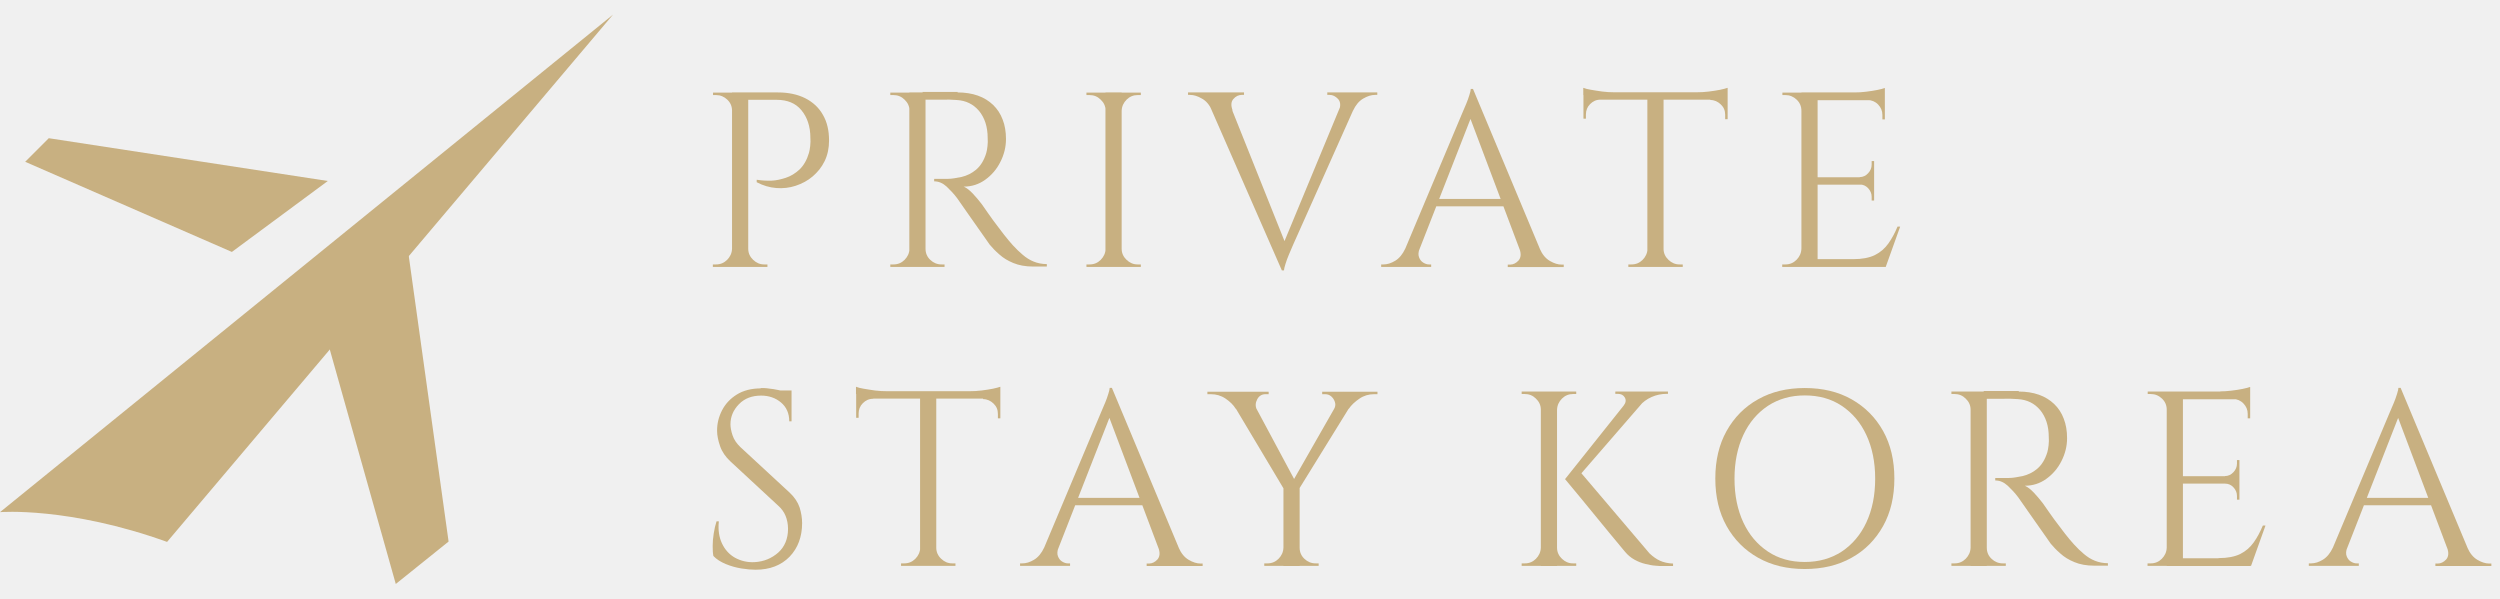
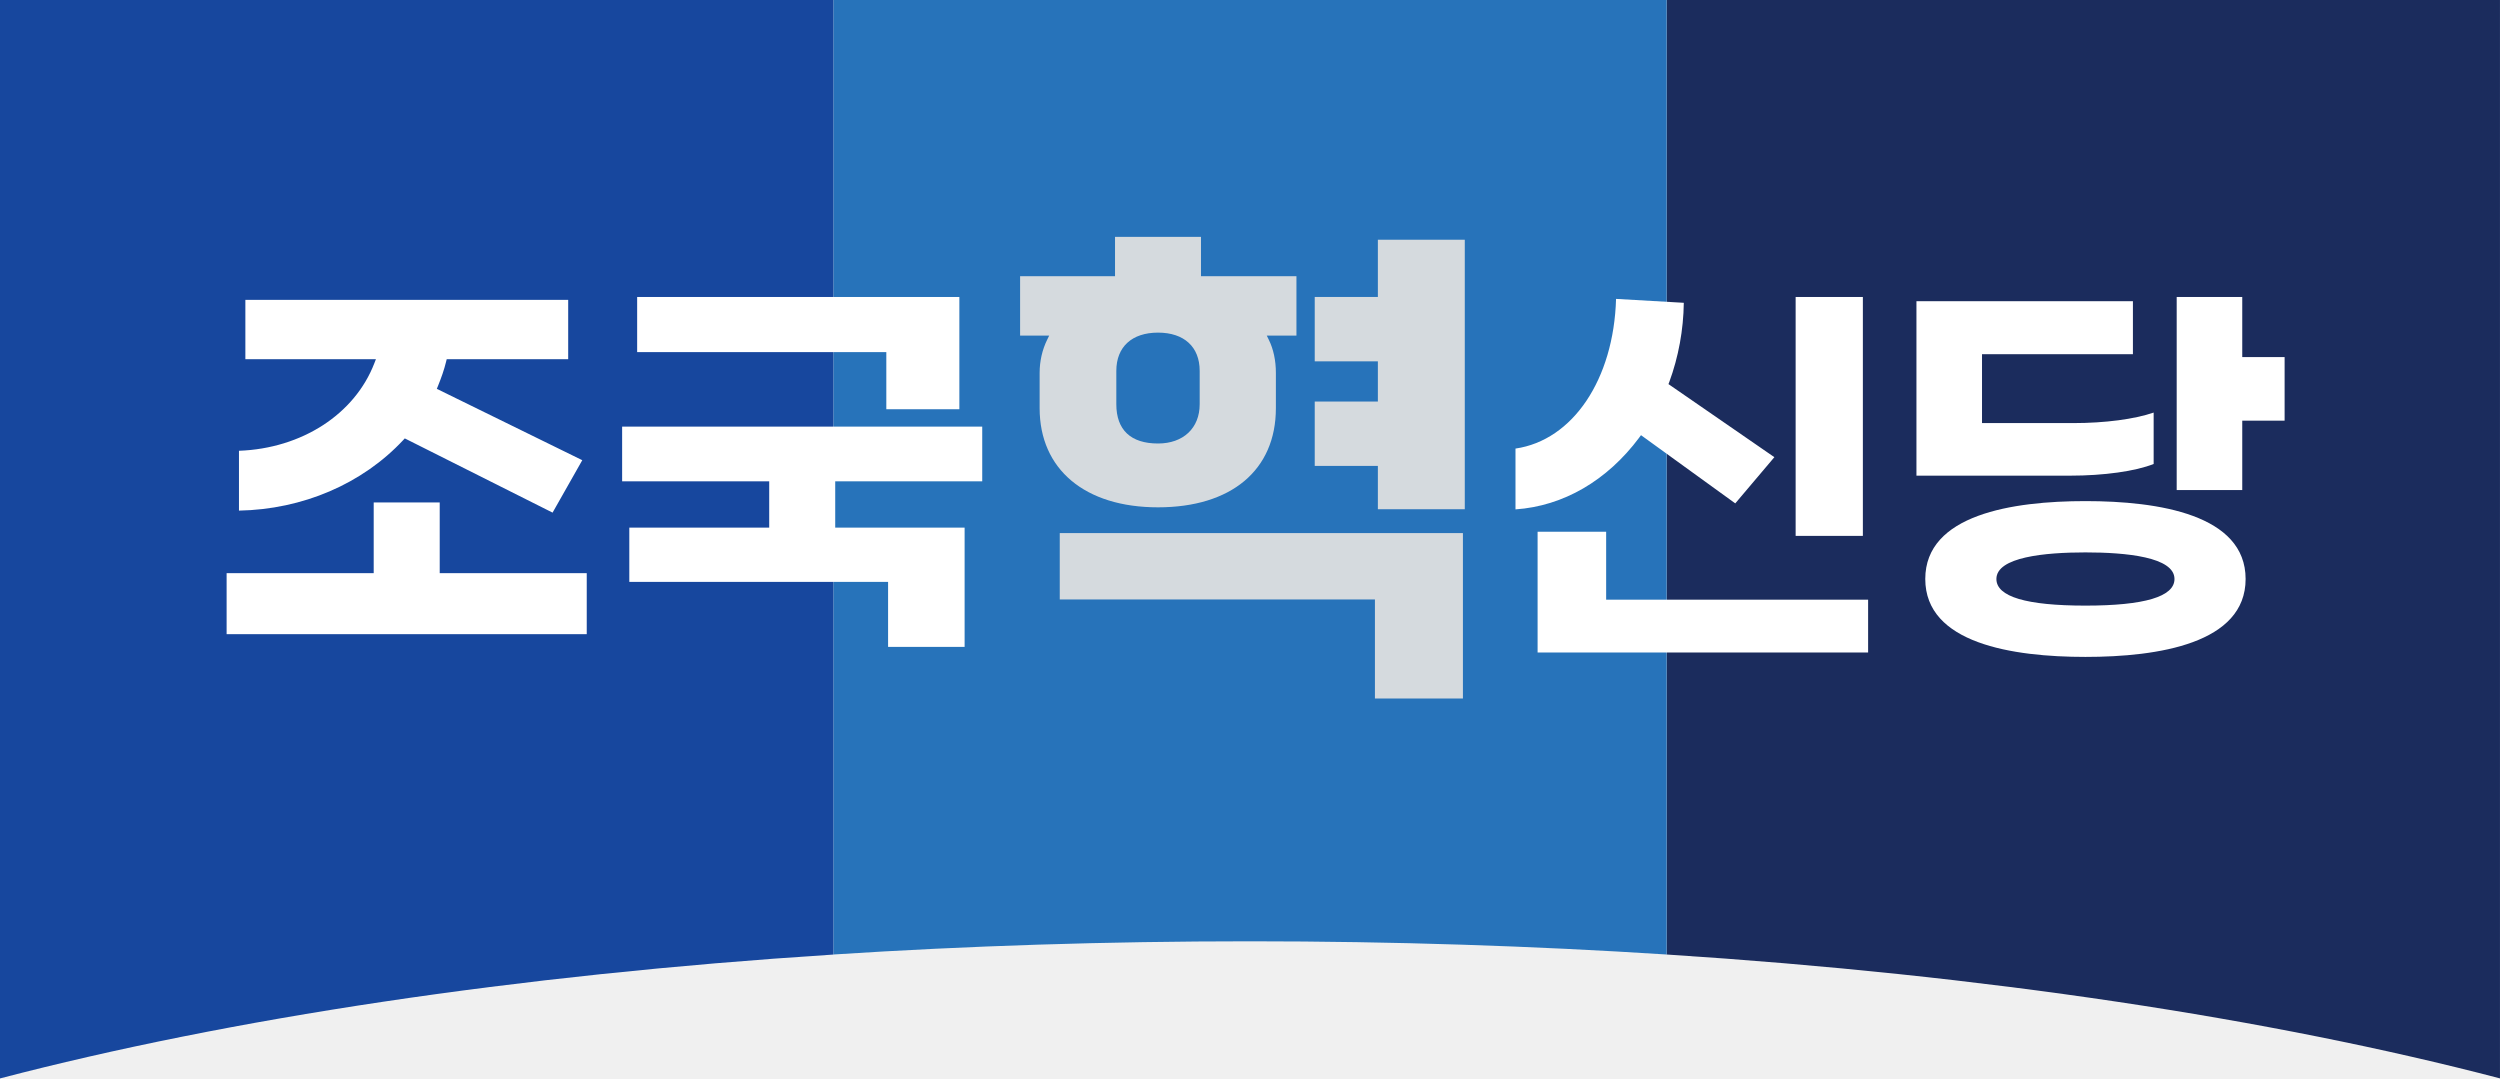
- <svg xmlns="http://www.w3.org/2000/svg" width="142" height="34" viewBox="0 0 142 34" fill="none">
-   <path d="M41.62 6.29H41.58C41.58 6.04 41.49 5.83 41.31 5.66C41.13 5.49 40.92 5.4 40.67 5.4H40.5V5.26H41.62V6.29ZM41.62 14.13V15.16H40.49V15.02H40.67C40.92 15.02 41.13 14.93 41.3 14.76C41.47 14.59 41.57 14.38 41.58 14.13H41.62ZM42.5 5.25V15.16H41.58V5.25H42.5ZM44.18 5.25C44.78 5.25 45.3 5.36 45.74 5.58C46.17 5.8 46.51 6.11 46.74 6.52C46.98 6.93 47.09 7.42 47.09 7.98C47.09 8.41 47.01 8.8 46.84 9.15C46.67 9.5 46.44 9.78 46.16 10.02C45.88 10.26 45.56 10.43 45.2 10.55C44.84 10.67 44.47 10.71 44.09 10.68C43.71 10.65 43.34 10.54 42.98 10.35V10.21C43.3 10.26 43.59 10.27 43.84 10.26C44.09 10.25 44.35 10.19 44.63 10.1C44.91 10.01 45.17 9.85 45.41 9.63C45.65 9.4 45.83 9.09 45.95 8.68C45.98 8.58 46 8.45 46.02 8.29C46.04 8.13 46.04 7.98 46.03 7.83C46.03 7.18 45.85 6.66 45.52 6.26C45.19 5.86 44.72 5.67 44.12 5.67H42.45C42.4 5.53 42.36 5.39 42.31 5.25H44.18ZM42.46 14.13H42.5C42.5 14.38 42.6 14.59 42.78 14.76C42.96 14.93 43.16 15.02 43.41 15.02H43.59V15.16H42.46V14.13Z" fill="#C8B081" />
-   <path d="M51.7 6.29H51.66C51.66 6.04 51.56 5.83 51.38 5.66C51.21 5.49 51 5.4 50.75 5.4H50.57V5.26H51.7V6.29ZM51.7 14.13V15.16H50.57V15.02H50.75C51 15.02 51.21 14.93 51.38 14.76C51.55 14.59 51.65 14.38 51.66 14.13H51.7ZM52.57 5.25V15.16H51.65V5.25H52.57ZM54.39 5.25C54.81 5.25 55.2 5.31 55.54 5.43C55.88 5.55 56.17 5.73 56.41 5.96C56.65 6.19 56.83 6.47 56.95 6.79C57.08 7.12 57.14 7.49 57.14 7.9C57.14 8.35 57.03 8.79 56.82 9.2C56.61 9.62 56.32 9.95 55.96 10.21C55.6 10.47 55.19 10.6 54.74 10.6C54.9 10.67 55.07 10.8 55.26 11C55.45 11.2 55.61 11.4 55.76 11.59C56.01 11.96 56.24 12.27 56.43 12.54C56.62 12.8 56.82 13.06 57.02 13.32C57.22 13.57 57.39 13.78 57.53 13.93C57.72 14.14 57.91 14.32 58.1 14.48C58.29 14.64 58.49 14.77 58.72 14.86C58.94 14.95 59.19 15 59.46 15V15.14H58.68C58.25 15.14 57.87 15.07 57.56 14.94C57.24 14.81 56.98 14.65 56.76 14.45C56.54 14.26 56.36 14.07 56.21 13.89C56.18 13.85 56.1 13.74 55.98 13.56C55.85 13.38 55.7 13.17 55.53 12.92C55.36 12.67 55.18 12.42 55.01 12.18C54.84 11.94 54.69 11.72 54.57 11.55C54.45 11.38 54.38 11.27 54.36 11.25C54.18 11.01 53.98 10.8 53.77 10.6C53.55 10.4 53.32 10.3 53.06 10.3V10.16C53.35 10.16 53.6 10.16 53.81 10.16C54.06 10.16 54.32 10.11 54.62 10.05C54.91 9.98 55.19 9.85 55.44 9.64C55.69 9.43 55.89 9.12 56.02 8.69C56.05 8.59 56.07 8.46 56.09 8.3C56.11 8.14 56.11 7.99 56.1 7.84C56.1 7.2 55.93 6.69 55.61 6.3C55.29 5.92 54.87 5.71 54.34 5.68C54.08 5.66 53.8 5.65 53.53 5.66C53.25 5.66 52.92 5.66 52.55 5.66C52.55 5.66 52.54 5.61 52.51 5.54C52.49 5.47 52.45 5.36 52.4 5.22H54.4L54.39 5.25ZM52.53 14.13H52.57C52.57 14.38 52.66 14.59 52.84 14.76C53.02 14.93 53.23 15.02 53.48 15.02H53.65V15.16H52.53V14.13Z" fill="#C8B081" />
-   <path d="M62.84 6.29H62.8C62.8 6.04 62.7 5.83 62.52 5.66C62.35 5.49 62.14 5.4 61.89 5.4H61.71V5.26H62.84V6.29ZM62.84 14.13V15.16H61.71V15.02H61.89C62.14 15.02 62.35 14.93 62.52 14.76C62.69 14.59 62.79 14.38 62.8 14.13H62.84ZM63.71 5.25V15.16H62.79V5.25H63.71ZM63.67 6.29V5.26H64.8V5.4H64.62C64.37 5.4 64.16 5.49 63.99 5.66C63.82 5.83 63.72 6.04 63.71 6.29H63.67ZM63.67 14.13H63.71C63.71 14.38 63.81 14.59 63.99 14.76C64.17 14.93 64.37 15.02 64.62 15.02H64.8V15.16H63.67V14.13Z" fill="#C8B081" />
-   <path d="M70.01 6.27H68.84C68.7 5.96 68.51 5.73 68.27 5.6C68.03 5.46 67.81 5.39 67.59 5.39H67.48V5.25H70.66V5.39H70.53C70.35 5.39 70.19 5.47 70.06 5.62C69.92 5.77 69.91 5.99 70.01 6.27ZM72.81 15.36L68.42 5.34H69.62L73.09 14.02L72.81 15.36ZM72.81 15.36L72.68 14.37L76.44 5.3H77.29L73.45 13.9C73.35 14.14 73.26 14.34 73.19 14.51C73.12 14.68 73.06 14.84 73.01 15.01C72.96 15.17 72.93 15.29 72.93 15.36H72.8H72.81ZM76.06 6.27C76.16 5.99 76.14 5.77 76 5.62C75.86 5.47 75.7 5.39 75.52 5.39H75.39V5.25H78.23V5.39H78.1C77.89 5.39 77.67 5.46 77.43 5.6C77.19 5.74 77 5.97 76.85 6.29H76.04L76.06 6.27Z" fill="#C8B081" />
-   <path d="M80.63 14.13C80.56 14.32 80.55 14.48 80.6 14.61C80.65 14.74 80.72 14.84 80.83 14.91C80.94 14.98 81.05 15.02 81.16 15.02H81.29V15.16H78.45V15.02H78.58C78.8 15.02 79.02 14.95 79.25 14.81C79.48 14.67 79.67 14.44 79.82 14.12H80.63V14.13ZM83.67 5.06L83.8 6.05L80.25 15.12H79.4L83.02 6.51C83.12 6.27 83.21 6.07 83.28 5.9C83.35 5.73 83.41 5.57 83.46 5.4C83.51 5.24 83.54 5.12 83.54 5.05H83.67V5.06ZM85.66 11.3V11.72H81.23V11.3H85.66ZM83.67 5.06L87.86 15.08H86.66L83.39 6.4L83.67 5.06ZM86.3 14.13H87.46C87.6 14.45 87.79 14.68 88.03 14.82C88.27 14.96 88.49 15.03 88.71 15.03H88.82V15.17H85.64V15.03H85.77C85.95 15.03 86.11 14.95 86.25 14.8C86.39 14.64 86.41 14.42 86.31 14.14L86.3 14.13Z" fill="#C8B081" />
-   <path d="M89.94 4.99C90.03 5.03 90.18 5.07 90.37 5.1C90.56 5.13 90.78 5.17 91.01 5.2C91.25 5.23 91.46 5.24 91.66 5.24L89.93 5.4V4.99H89.94ZM98.13 5.24V5.66H89.94V5.24H98.13ZM90.91 5.62V5.66C90.67 5.66 90.48 5.75 90.32 5.91C90.16 6.07 90.08 6.27 90.08 6.5V6.74H89.94V5.61H90.92L90.91 5.62ZM93.62 14.13V15.16H92.49V15.02H92.67C92.92 15.02 93.13 14.93 93.3 14.76C93.47 14.59 93.57 14.38 93.58 14.13H93.62ZM94.49 5.3V15.16H93.57V5.3H94.49ZM94.45 14.13H94.49C94.49 14.38 94.59 14.59 94.77 14.76C94.95 14.93 95.15 15.02 95.4 15.02H95.58V15.16H94.45V14.13ZM98.13 4.99V5.4L96.4 5.24C96.61 5.24 96.83 5.23 97.06 5.2C97.29 5.17 97.51 5.14 97.7 5.1C97.89 5.06 98.04 5.02 98.12 4.99H98.13ZM98.13 5.62V6.77H97.99V6.52C97.99 6.28 97.91 6.09 97.74 5.93C97.57 5.77 97.38 5.68 97.15 5.68V5.64H98.13V5.62Z" fill="#C8B081" />
-   <path d="M102.36 6.29H102.32C102.32 6.04 102.23 5.83 102.05 5.66C101.87 5.49 101.66 5.4 101.41 5.4H101.24V5.26H102.36V6.29ZM102.36 14.13V15.16H101.23V15.02H101.41C101.66 15.02 101.87 14.93 102.04 14.76C102.21 14.59 102.31 14.38 102.32 14.13H102.36ZM103.24 5.25V15.16H102.32V5.25H103.24ZM107.06 5.25V5.69H103.2V5.25H107.06ZM106.45 10.07V10.49H103.2V10.07H106.45ZM107.06 14.72V15.16H103.2V14.72H107.06ZM107.93 12.87L107.11 15.16H104.76L105.27 14.72C105.77 14.72 106.18 14.64 106.49 14.49C106.81 14.33 107.06 14.11 107.26 13.83C107.46 13.55 107.63 13.23 107.78 12.87H107.92H107.93ZM107.06 5V5.41L105.33 5.25C105.54 5.25 105.76 5.24 105.99 5.21C106.22 5.18 106.44 5.15 106.63 5.11C106.83 5.07 106.97 5.03 107.05 5H107.06ZM106.45 9.16V10.09H105.63V10.06C105.82 10.06 105.98 9.98 106.11 9.84C106.24 9.7 106.31 9.54 106.31 9.35V9.15H106.45V9.16ZM106.45 10.46V11.39H106.31V11.18C106.31 10.99 106.24 10.83 106.11 10.69C105.98 10.55 105.82 10.48 105.63 10.48V10.45H106.45V10.46ZM107.06 5.65V6.78H106.92V6.53C106.92 6.3 106.84 6.11 106.68 5.94C106.52 5.77 106.32 5.69 106.09 5.68V5.65H107.07H107.06Z" fill="#C8B081" />
-   <path d="M43.19 22.04C43.34 22.04 43.5 22.04 43.68 22.07C43.85 22.09 44.02 22.11 44.19 22.15C44.36 22.19 44.51 22.22 44.64 22.25C44.78 22.28 44.88 22.32 44.96 22.36V23.93H44.83C44.83 23.48 44.67 23.12 44.36 22.86C44.05 22.6 43.67 22.47 43.23 22.47C42.71 22.47 42.29 22.63 41.97 22.96C41.65 23.29 41.49 23.67 41.49 24.1C41.49 24.28 41.53 24.49 41.61 24.73C41.69 24.97 41.84 25.19 42.06 25.4L44.85 27.98C45.13 28.24 45.32 28.53 45.42 28.83C45.51 29.13 45.56 29.42 45.56 29.71C45.56 30.49 45.32 31.13 44.85 31.62C44.37 32.11 43.73 32.36 42.92 32.36C42.69 32.36 42.43 32.34 42.12 32.29C41.81 32.24 41.52 32.16 41.23 32.04C40.94 31.92 40.7 31.77 40.52 31.58C40.49 31.43 40.48 31.24 40.48 31.01C40.48 30.78 40.5 30.55 40.54 30.3C40.58 30.05 40.63 29.82 40.7 29.61H40.83C40.78 30.09 40.84 30.51 41.01 30.87C41.18 31.23 41.43 31.5 41.75 31.68C42.08 31.86 42.45 31.95 42.86 31.93C43.38 31.9 43.82 31.72 44.2 31.39C44.57 31.06 44.76 30.6 44.76 30.04C44.76 29.77 44.71 29.52 44.62 29.3C44.53 29.08 44.39 28.89 44.21 28.73L41.49 26.21C41.21 25.95 41.01 25.66 40.9 25.34C40.79 25.02 40.73 24.73 40.73 24.46C40.73 24.06 40.82 23.68 41.01 23.31C41.2 22.94 41.48 22.64 41.85 22.41C42.22 22.18 42.68 22.06 43.22 22.06L43.19 22.04ZM44.96 22.18V22.48H43.88V22.18H44.96Z" fill="#C8B081" />
-   <path d="M48.63 21.97C48.72 22.01 48.87 22.05 49.06 22.08C49.25 22.11 49.47 22.15 49.7 22.18C49.94 22.21 50.15 22.22 50.35 22.22L48.62 22.38V21.97H48.63ZM56.82 22.22V22.64H48.63V22.22H56.82ZM49.6 22.61V22.65C49.36 22.65 49.17 22.74 49.01 22.9C48.85 23.06 48.77 23.26 48.77 23.49V23.73H48.63V22.6H49.61L49.6 22.61ZM52.31 31.11V32.14H51.18V32H51.36C51.61 32 51.82 31.91 51.99 31.74C52.16 31.57 52.26 31.36 52.27 31.11H52.31ZM53.18 22.28V32.14H52.26V22.28H53.18ZM53.14 31.11H53.18C53.18 31.36 53.28 31.57 53.46 31.74C53.64 31.91 53.84 32 54.09 32H54.27V32.14H53.14V31.11ZM56.82 21.97V22.38L55.09 22.22C55.3 22.22 55.52 22.21 55.75 22.18C55.98 22.15 56.2 22.12 56.39 22.08C56.58 22.04 56.73 22 56.81 21.97H56.82ZM56.82 22.61V23.76H56.68V23.51C56.68 23.27 56.6 23.08 56.43 22.92C56.26 22.76 56.07 22.67 55.84 22.67V22.63H56.82V22.61Z" fill="#C8B081" />
-   <path d="M60.12 31.11C60.05 31.3 60.04 31.46 60.09 31.59C60.14 31.72 60.21 31.82 60.32 31.89C60.43 31.96 60.54 32 60.65 32H60.78V32.14H57.94V32H58.07C58.29 32 58.51 31.93 58.74 31.79C58.97 31.65 59.16 31.42 59.31 31.1H60.12V31.11ZM63.16 22.04L63.29 23.03L59.74 32.1H58.89L62.51 23.49C62.61 23.25 62.7 23.05 62.77 22.88C62.84 22.71 62.9 22.55 62.95 22.38C63 22.22 63.03 22.1 63.03 22.03H63.16V22.04ZM65.16 28.28V28.7H60.73V28.28H65.16ZM63.16 22.04L67.35 32.06H66.15L62.88 23.38L63.16 22.04ZM65.79 31.11H66.95C67.09 31.43 67.28 31.66 67.52 31.8C67.76 31.94 67.98 32.01 68.2 32.01H68.31V32.15H65.13V32.01H65.26C65.44 32.01 65.6 31.93 65.74 31.78C65.88 31.62 65.9 31.4 65.8 31.12L65.79 31.11Z" fill="#C8B081" />
-   <path d="M71.38 23.26L70.19 23.22C70.06 23 69.86 22.81 69.61 22.64C69.36 22.47 69.08 22.39 68.78 22.39H68.58V22.25H72.06V22.39H71.88C71.67 22.39 71.51 22.49 71.41 22.68C71.31 22.87 71.29 23.07 71.39 23.27L71.38 23.26ZM70.85 22.25L73.62 27.42L73.01 27.92L69.63 22.26H70.85V22.25ZM72.93 31.11V32.14H71.81V32H71.99C72.24 32 72.45 31.91 72.62 31.74C72.79 31.57 72.89 31.36 72.9 31.11H72.93ZM73.82 27.59V32.15H72.9V27.59H73.82ZM76.34 22.25H77.2L73.72 27.88L73.21 27.72L76.34 22.24V22.25ZM73.78 31.11H73.82C73.82 31.36 73.91 31.57 74.09 31.74C74.27 31.91 74.48 32 74.73 32H74.9V32.14H73.78V31.11ZM75.76 23.26C75.84 23.13 75.87 22.99 75.83 22.86C75.79 22.72 75.72 22.61 75.62 22.52C75.52 22.43 75.4 22.39 75.27 22.39H75.1V22.25H78.24V22.39H78.04C77.75 22.39 77.47 22.47 77.22 22.64C76.97 22.81 76.76 23 76.61 23.22L75.76 23.26Z" fill="#C8B081" />
-   <path d="M87.56 23.27H87.52C87.52 23.02 87.42 22.81 87.24 22.64C87.07 22.47 86.86 22.38 86.61 22.38H86.43V22.24H87.56V23.27ZM87.56 31.11V32.14H86.43V32H86.61C86.86 32 87.07 31.91 87.24 31.74C87.41 31.57 87.51 31.36 87.52 31.11H87.56ZM88.44 22.24V32.15H87.52V22.24H88.44ZM88.4 23.27V22.24H89.53V22.38H89.35C89.1 22.38 88.89 22.47 88.72 22.64C88.55 22.81 88.45 23.02 88.44 23.27H88.4ZM88.4 31.11H88.44C88.44 31.36 88.54 31.57 88.72 31.74C88.9 31.91 89.1 32 89.35 32H89.53V32.14H88.4V31.11ZM93.76 22.34L89.53 27.22H88.89L92.78 22.34H93.76ZM89.67 26.7L93.69 31.43C93.89 31.62 94.09 31.76 94.29 31.85C94.49 31.94 94.74 32 95.03 32.01V32.15H94.42C94.33 32.15 94.19 32.15 94.02 32.13C93.85 32.12 93.66 32.08 93.45 32.03C93.24 31.98 93.04 31.9 92.84 31.79C92.64 31.68 92.46 31.53 92.3 31.34C91.97 30.94 91.68 30.59 91.42 30.28C91.16 29.97 90.89 29.64 90.6 29.28C90.31 28.93 90.04 28.59 89.78 28.28C89.52 27.97 89.23 27.61 88.9 27.22L89.68 26.7H89.67ZM94.74 22.24V22.37H94.68C94.37 22.37 94.08 22.43 93.81 22.55C93.54 22.67 93.31 22.84 93.12 23.06L92.23 23.03C92.35 22.87 92.37 22.72 92.29 22.58C92.21 22.44 92.08 22.37 91.89 22.37H91.75V22.24H94.74Z" fill="#C8B081" />
-   <path d="M102.51 22.04C103.52 22.04 104.41 22.25 105.17 22.68C105.93 23.11 106.53 23.71 106.96 24.48C107.39 25.25 107.6 26.15 107.6 27.18C107.6 28.21 107.39 29.11 106.96 29.88C106.53 30.65 105.93 31.26 105.17 31.68C104.41 32.11 103.52 32.32 102.51 32.32C101.5 32.32 100.63 32.11 99.86 31.68C99.1 31.25 98.5 30.65 98.07 29.88C97.64 29.11 97.43 28.21 97.43 27.18C97.43 26.15 97.64 25.25 98.07 24.48C98.5 23.71 99.1 23.1 99.86 22.68C100.62 22.25 101.51 22.04 102.51 22.04ZM102.51 31.92C103.31 31.92 104.01 31.72 104.61 31.33C105.21 30.93 105.68 30.38 106.01 29.67C106.34 28.96 106.51 28.14 106.51 27.19C106.51 26.24 106.34 25.42 106.01 24.71C105.68 24 105.21 23.45 104.61 23.05C104.01 22.65 103.31 22.46 102.51 22.46C101.71 22.46 101.02 22.66 100.42 23.05C99.82 23.45 99.35 24 99.02 24.71C98.69 25.42 98.52 26.24 98.52 27.19C98.52 28.14 98.69 28.96 99.02 29.67C99.35 30.38 99.82 30.93 100.42 31.33C101.02 31.73 101.71 31.92 102.51 31.92Z" fill="#C8B081" />
-   <path d="M111.97 23.27H111.93C111.93 23.02 111.83 22.81 111.65 22.64C111.48 22.47 111.27 22.38 111.02 22.38H110.84V22.24H111.97V23.27ZM111.97 31.11V32.14H110.84V32H111.02C111.27 32 111.48 31.91 111.65 31.74C111.82 31.57 111.92 31.36 111.93 31.11H111.97ZM112.85 22.24V32.15H111.93V22.24H112.85ZM114.66 22.24C115.08 22.24 115.47 22.3 115.81 22.42C116.15 22.54 116.44 22.72 116.68 22.95C116.92 23.18 117.1 23.46 117.22 23.78C117.35 24.11 117.41 24.48 117.41 24.89C117.41 25.34 117.3 25.78 117.09 26.19C116.88 26.61 116.59 26.94 116.23 27.2C115.87 27.46 115.46 27.59 115.01 27.59C115.17 27.66 115.34 27.79 115.53 27.99C115.72 28.19 115.88 28.39 116.03 28.58C116.28 28.95 116.51 29.26 116.7 29.53C116.89 29.79 117.09 30.05 117.29 30.31C117.49 30.56 117.66 30.77 117.8 30.92C117.99 31.13 118.18 31.31 118.37 31.47C118.56 31.63 118.76 31.76 118.99 31.85C119.21 31.94 119.46 31.99 119.73 31.99V32.13H118.95C118.52 32.13 118.14 32.06 117.83 31.93C117.51 31.8 117.25 31.64 117.03 31.44C116.81 31.25 116.63 31.06 116.48 30.88C116.45 30.84 116.37 30.73 116.25 30.55C116.12 30.37 115.97 30.16 115.8 29.91C115.63 29.66 115.45 29.41 115.28 29.17C115.11 28.93 114.96 28.71 114.84 28.54C114.72 28.37 114.65 28.26 114.63 28.24C114.45 28 114.25 27.79 114.04 27.59C113.82 27.39 113.59 27.29 113.33 27.29V27.15C113.62 27.15 113.87 27.15 114.08 27.15C114.33 27.15 114.59 27.1 114.89 27.04C115.18 26.97 115.46 26.84 115.71 26.63C115.96 26.42 116.16 26.11 116.29 25.68C116.32 25.58 116.34 25.45 116.36 25.29C116.38 25.13 116.38 24.98 116.37 24.83C116.37 24.19 116.2 23.68 115.88 23.29C115.56 22.91 115.14 22.7 114.61 22.67C114.35 22.65 114.07 22.64 113.8 22.65C113.52 22.65 113.19 22.65 112.82 22.65C112.82 22.65 112.81 22.6 112.78 22.53C112.76 22.46 112.72 22.35 112.67 22.21H114.67L114.66 22.24ZM112.81 31.11H112.85C112.85 31.36 112.94 31.57 113.12 31.74C113.3 31.91 113.51 32 113.76 32H113.93V32.14H112.81V31.11Z" fill="#C8B081" />
-   <path d="M123.11 23.27H123.07C123.07 23.02 122.98 22.81 122.8 22.64C122.62 22.47 122.41 22.38 122.16 22.38H121.99V22.24H123.11V23.27ZM123.11 31.11V32.14H121.98V32H122.16C122.41 32 122.62 31.91 122.79 31.74C122.96 31.57 123.06 31.36 123.07 31.11H123.11ZM123.99 22.24V32.15H123.07V22.24H123.99ZM127.81 22.24V22.68H123.95V22.24H127.81ZM127.2 27.05V27.47H123.95V27.05H127.2ZM127.81 31.71V32.15H123.95V31.71H127.81ZM128.68 29.85L127.86 32.14H125.51L126.02 31.7C126.52 31.7 126.93 31.62 127.24 31.47C127.56 31.31 127.81 31.09 128.01 30.81C128.21 30.53 128.38 30.21 128.53 29.85H128.67H128.68ZM127.81 21.98V22.39L126.08 22.23C126.29 22.23 126.51 22.22 126.74 22.19C126.97 22.16 127.19 22.13 127.38 22.09C127.58 22.05 127.72 22.01 127.8 21.98H127.81ZM127.2 26.14V27.07H126.38V27.04C126.57 27.04 126.73 26.96 126.86 26.82C126.99 26.68 127.06 26.52 127.06 26.33V26.13H127.2V26.14ZM127.2 27.45V28.38H127.06V28.17C127.06 27.98 126.99 27.82 126.86 27.68C126.73 27.54 126.57 27.47 126.38 27.47V27.44H127.2V27.45ZM127.81 22.63V23.76H127.67V23.51C127.67 23.28 127.59 23.09 127.43 22.92C127.27 22.75 127.07 22.67 126.84 22.66V22.63H127.82H127.81Z" fill="#C8B081" />
-   <path d="M133.32 31.11C133.25 31.3 133.24 31.46 133.29 31.59C133.34 31.72 133.41 31.82 133.52 31.89C133.63 31.96 133.74 32 133.85 32H133.98V32.14H131.14V32H131.27C131.49 32 131.71 31.93 131.94 31.79C132.17 31.65 132.36 31.42 132.51 31.1H133.32V31.11ZM136.36 22.04L136.49 23.03L132.94 32.1H132.09L135.71 23.49C135.81 23.25 135.9 23.05 135.97 22.88C136.04 22.71 136.1 22.55 136.15 22.38C136.2 22.22 136.23 22.1 136.23 22.03H136.36V22.04ZM138.36 28.28V28.7H133.93V28.28H138.36ZM136.36 22.04L140.55 32.06H139.35L136.08 23.38L136.36 22.04ZM138.99 31.11H140.15C140.29 31.43 140.48 31.66 140.72 31.8C140.96 31.94 141.18 32.01 141.4 32.01H141.51V32.15H138.33V32.01H138.46C138.64 32.01 138.8 31.93 138.94 31.78C139.08 31.62 139.1 31.4 139 31.12L138.99 31.11Z" fill="#C8B081" />
-   <path d="M34.82 0.83L0 29.09C0 29.09 3.9 28.77 9.49 30.78L34.82 0.83Z" fill="#C8B081" />
-   <path d="M13.17 14.31L18.62 10.28L2.77 7.85L1.43 9.19L13.17 14.31Z" fill="#C8B081" />
-   <path d="M18.16 17.82L22.48 33.17L25.48 30.76L23 12.98L18.16 17.82Z" fill="#C8B081" />
+ <svg xmlns="http://www.w3.org/2000/svg" width="102" height="44" viewBox="0 0 102 44" fill="none">
+   <g clip-path="url(#clip0_3_13823)">
+     <path d="M101.999 44V0H68V38.944C80.99 39.782 92.659 41.557 101.999 43.998V44Z" fill="#1B2C5D" />
+     <path d="M50.998 38.405C56.848 38.405 62.539 38.593 67.999 38.944V0H34V38.944C39.458 38.59 45.149 38.405 51.001 38.405H50.998Z" fill="#2773BA" />
+     <path d="M33.999 38.944V0H0V44C9.343 41.559 21.012 39.782 33.999 38.946V38.944Z" fill="#17479E" />
+     <path d="M15.247 20.5V23.385H9.246V25.874H23.939V23.385H17.94V20.5H15.247Z" fill="white" />
+     <path d="M17.862 15.768C18.006 15.408 18.119 15.097 18.203 14.748L18.226 14.655H23.182V12.234H10.011V14.655H15.338L15.276 14.814C14.474 16.902 12.313 18.297 9.75 18.392V20.833C12.349 20.785 14.786 19.741 16.452 17.955L16.516 17.887L22.545 20.915L23.757 18.776L17.823 15.865L17.862 15.766V15.768Z" fill="white" />
+     <path d="M40.075 19.638V17.406H25.383V19.638H31.384V21.527H25.676V23.741H36.234V26.393H39.356V21.527H34.077V19.638H40.075Z" fill="white" />
+     <path d="M39.142 16.697V12.117H25.996V14.366H36.162V16.697H39.142Z" fill="white" />
+     <path d="M66.879 17.854L66.953 17.755L70.799 20.538L72.394 18.653L68.073 15.671L68.106 15.588C68.481 14.57 68.686 13.453 68.699 12.354L65.935 12.195C65.841 15.479 64.172 17.962 61.832 18.302V20.783C63.783 20.648 65.57 19.611 66.882 17.852L66.879 17.854Z" fill="white" />
+     <path d="M76.005 12.117H73.262V21.864H76.005V12.117Z" fill="white" />
+     <path d="M62.734 21.695V26.622H76.219V24.467H65.531V21.695H62.734Z" fill="white" />
+     <path d="M85.086 26.802C88.065 26.802 91.621 26.25 91.621 23.623C91.621 20.997 88.068 20.445 85.086 20.445C82.104 20.445 78.551 20.997 78.551 23.623C78.551 26.25 82.104 26.802 85.086 26.802ZM85.086 22.538C86.743 22.538 88.719 22.725 88.719 23.623C88.719 24.343 87.497 24.709 85.086 24.709C82.674 24.709 81.453 24.345 81.453 23.623C81.453 22.727 83.428 22.538 85.086 22.538Z" fill="white" />
+     <path d="M88.809 12.117V19.994H91.484V17.163H93.212V14.569H91.484V12.117H88.809Z" fill="white" />
+     <path d="M78.191 19.407H84.465C85.838 19.407 87.128 19.226 87.869 18.93V16.833C87.085 17.103 85.879 17.262 84.587 17.262H80.866V14.452H87.023V12.289H78.191V19.407Z" fill="white" />
+     <path d="M59.687 28.499V21.75H43.238V24.458H56.097V28.499H59.687Z" fill="#D5DADE" />
+     <path d="M59.763 20.777V9.781H56.217V12.116H53.641V14.743H56.217V16.383H53.641V19.009H56.217V20.777H59.763Z" fill="#D5DADE" />
+     <path d="M41.617 13.692H42.807L42.724 13.862C42.523 14.27 42.417 14.738 42.417 15.213V16.654C42.417 19.15 44.267 20.699 47.247 20.699C50.226 20.699 52.056 19.188 52.056 16.654V15.213C52.056 14.712 51.957 14.244 51.767 13.862L51.684 13.692H52.895V11.269H49V9.664H45.493V11.269H41.62V13.692H41.617ZM45.546 15.131C45.546 14.153 46.181 13.571 47.247 13.571C48.312 13.571 48.947 14.153 48.947 15.131V16.493C48.947 17.466 48.28 18.095 47.247 18.095C46.135 18.095 45.546 17.541 45.546 16.493V15.131Z" fill="#D5DADE" />
+   </g>
+   <defs>
+     <clipPath id="clip0_3_13823">
+       <rect width="102" height="44" fill="white" />
+     </clipPath>
+   </defs>
</svg>
